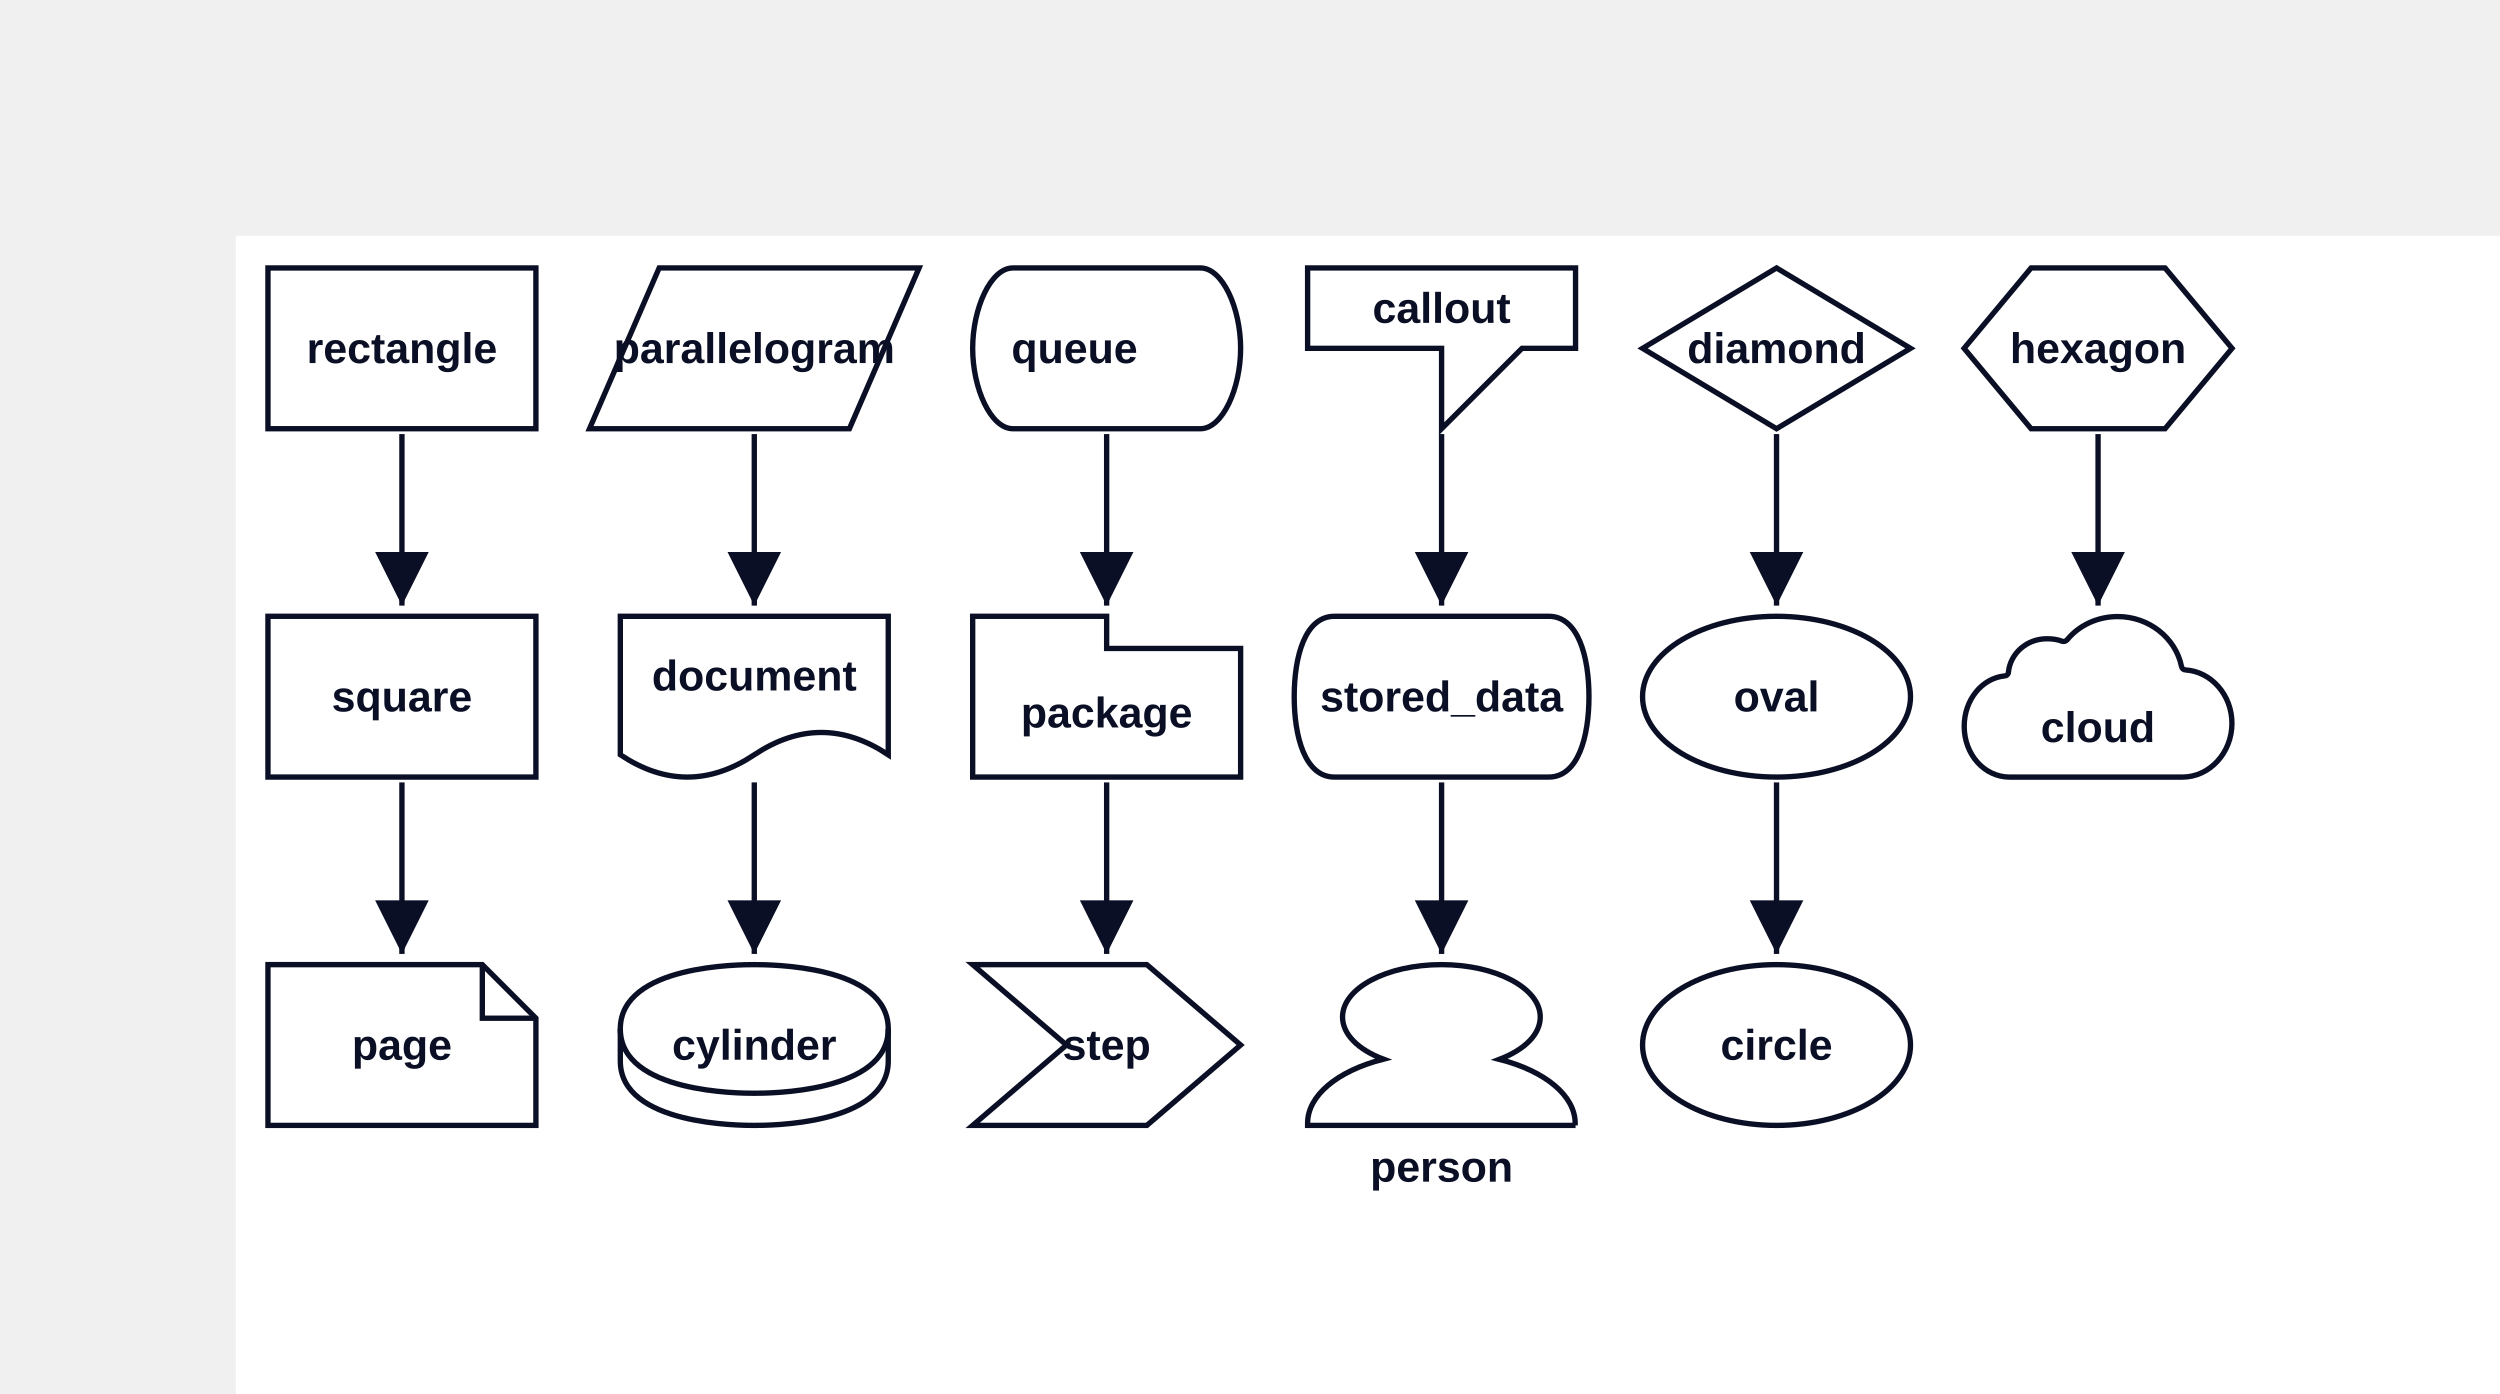
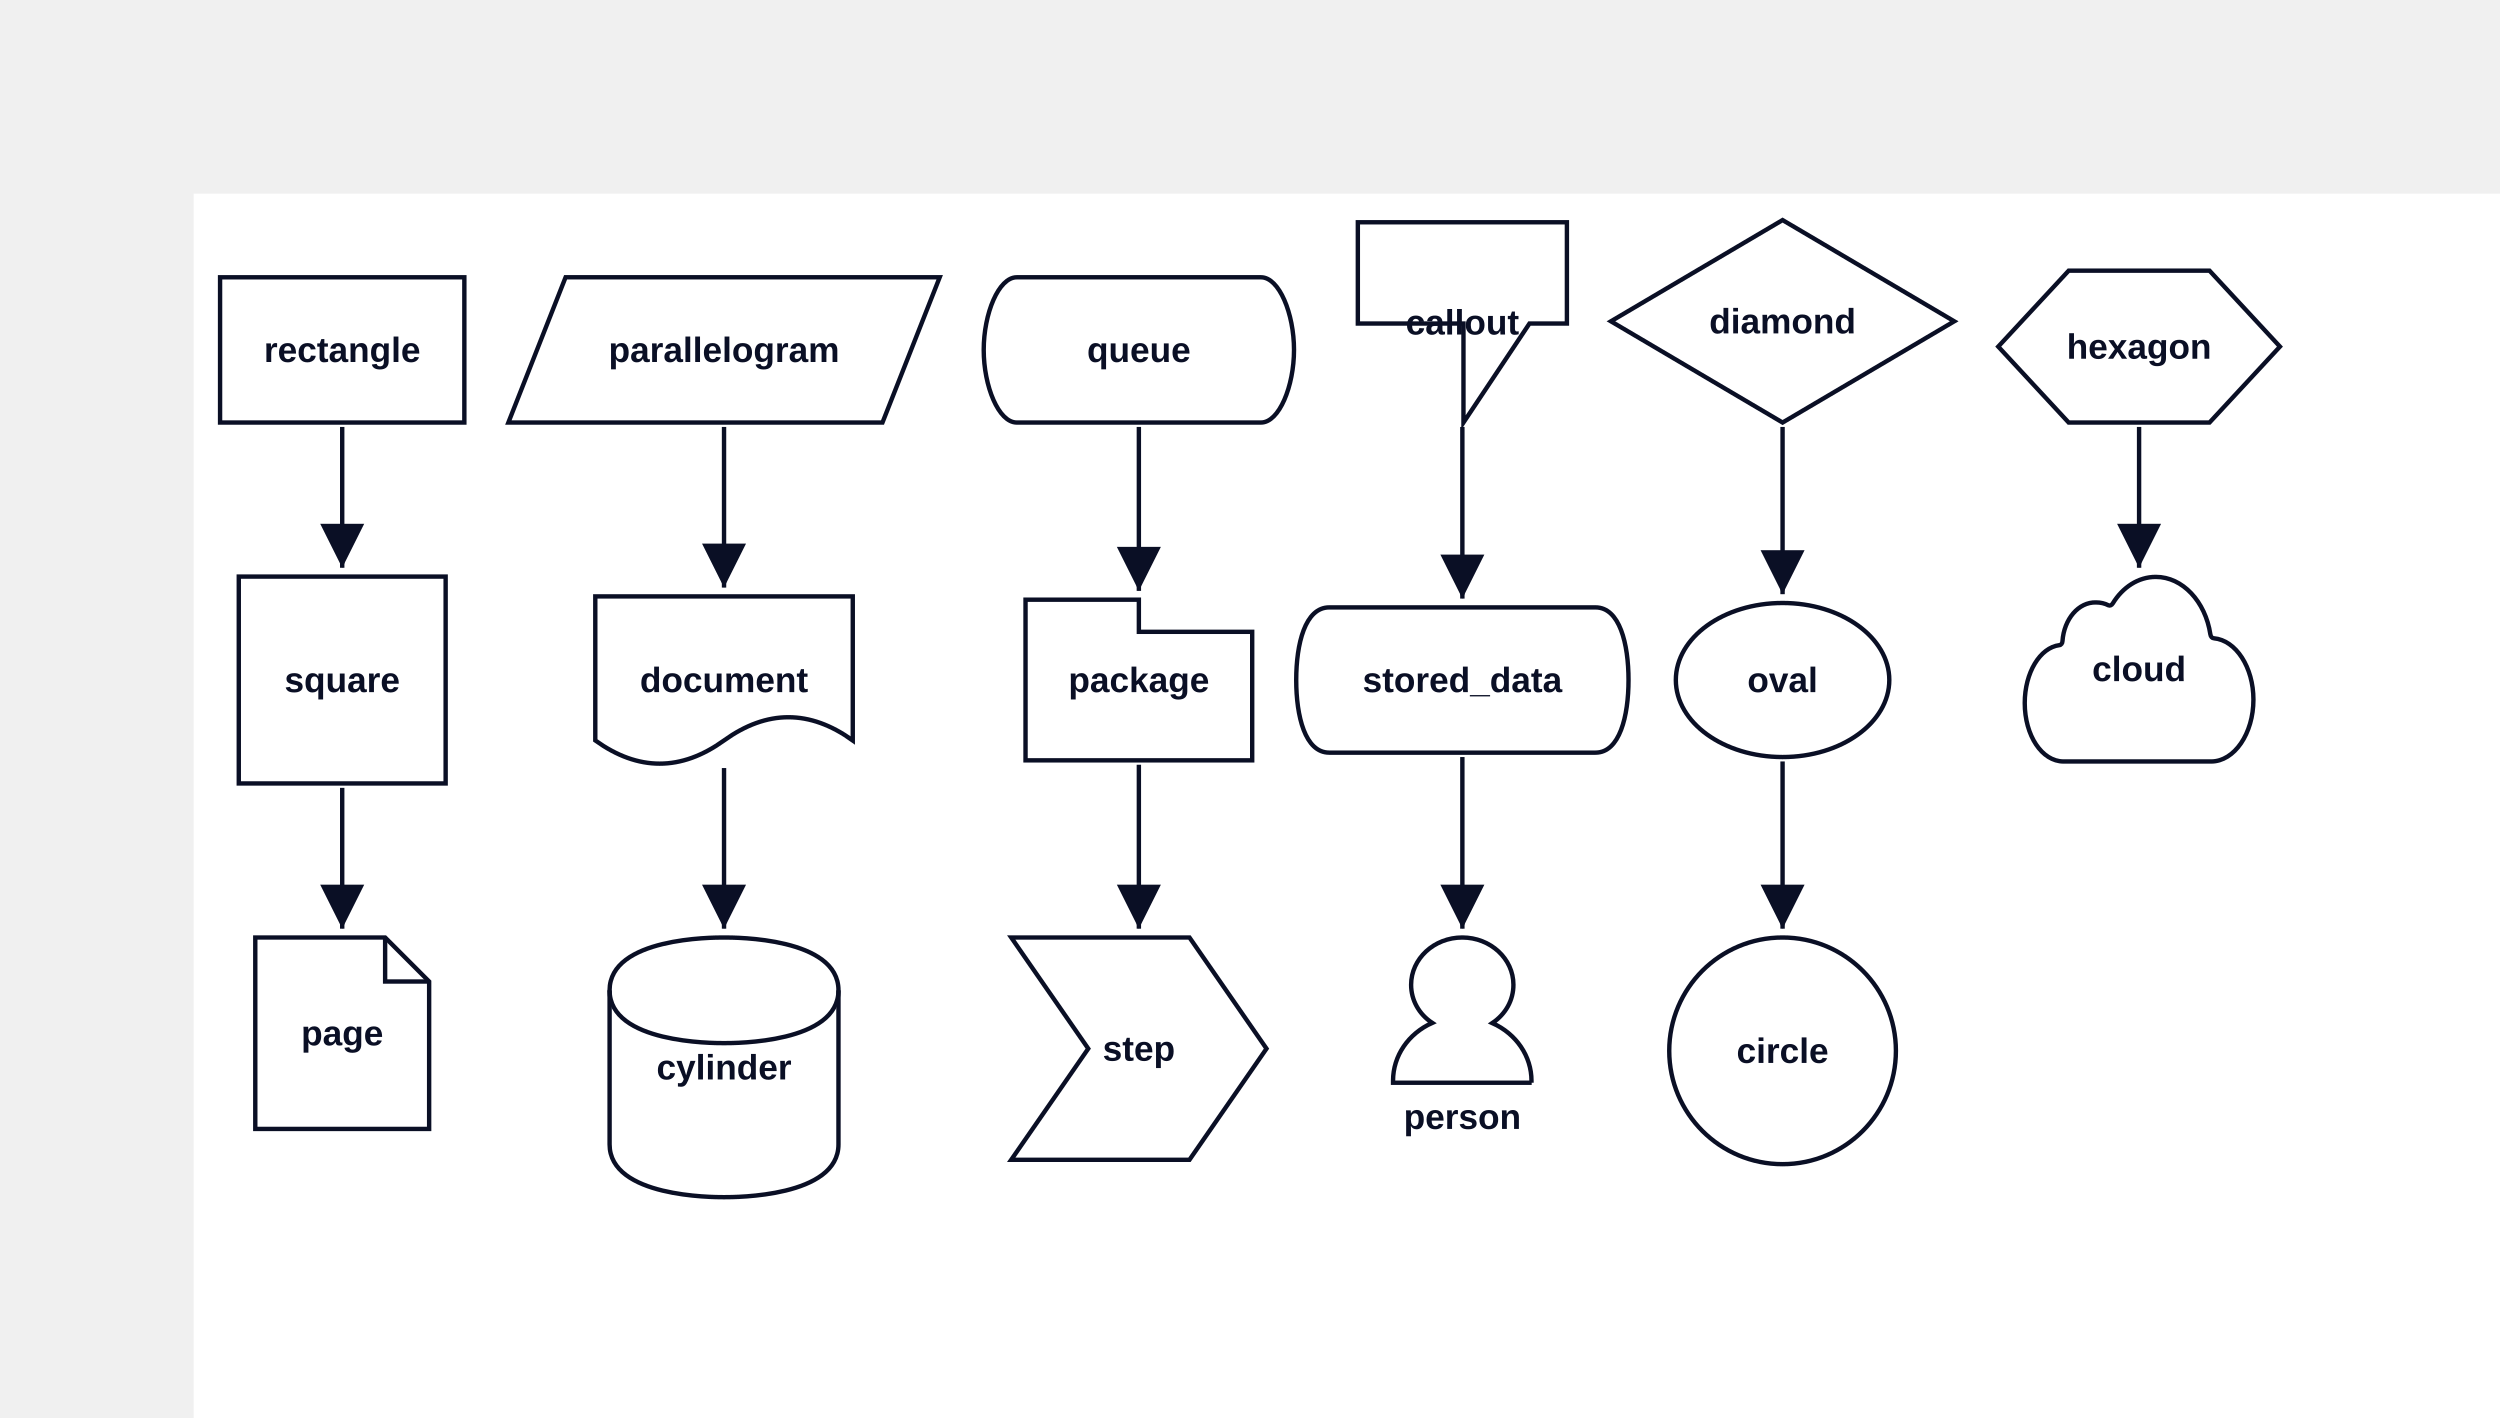
- <svg xmlns="http://www.w3.org/2000/svg" width="933" height="520" viewBox="-88 -88 933 520" data-d2-version="0.1.0">
+ <svg xmlns="http://www.w3.org/2000/svg" width="1136" height="644" viewBox="-88 -88 1136 644" data-d2-version="0.1.0">
  <defs>
    <marker id="arrow-triangle" markerWidth="10" markerHeight="10" refX="10" refY="5" orient="auto" markerUnits="strokeWidth">
      <path d="M0,0 L10,5 L0,10 Z" fill="#0A0F25" />
    </marker>
    <marker id="arrow-triangle-reverse" markerWidth="10" markerHeight="10" refX="0" refY="5" orient="auto" markerUnits="strokeWidth">
      <path d="M10,0 L0,5 L10,10 Z" fill="#0A0F25" />
    </marker>
    <marker id="arrow-diamond" markerWidth="10" markerHeight="10" refX="10" refY="5" orient="auto" markerUnits="strokeWidth">
      <path d="M0,5 L5,0 L10,5 L5,10 Z" fill="#0A0F25" />
    </marker>
    <marker id="arrow-diamond-reverse" markerWidth="10" markerHeight="10" refX="0" refY="5" orient="auto" markerUnits="strokeWidth">
      <path d="M0,5 L5,0 L10,5 L5,10 Z" fill="#0A0F25" />
    </marker>
    <marker id="arrow-circle" markerWidth="10" markerHeight="10" refX="6" refY="5" orient="auto" markerUnits="strokeWidth">
      <circle cx="5" cy="5" r="4" fill="#0A0F25" />
    </marker>
    <marker id="arrow-circle-reverse" markerWidth="10" markerHeight="10" refX="4" refY="5" orient="auto" markerUnits="strokeWidth">
      <circle cx="5" cy="5" r="4" fill="#0A0F25" />
    </marker>
    <marker id="arrow-cf-one" markerWidth="10" markerHeight="10" refX="10" refY="5" orient="auto" markerUnits="strokeWidth">
      <line x1="10" y1="0" x2="10" y2="10" stroke="#0A0F25" stroke-width="2" />
    </marker>
    <marker id="arrow-cf-one-reverse" markerWidth="10" markerHeight="10" refX="0" refY="5" orient="auto" markerUnits="strokeWidth">
      <line x1="0" y1="0" x2="0" y2="10" stroke="#0A0F25" stroke-width="2" />
    </marker>
    <marker id="arrow-cf-many" markerWidth="10" markerHeight="10" refX="10" refY="5" orient="auto" markerUnits="strokeWidth">
      <path d="M0,5 L10,0 M0,5 L10,5 M0,5 L10,10" stroke="#0A0F25" stroke-width="2" fill="none" />
    </marker>
    <marker id="arrow-cf-many-reverse" markerWidth="10" markerHeight="10" refX="0" refY="5" orient="auto" markerUnits="strokeWidth">
      <path d="M10,5 L0,0 M10,5 L0,5 M10,5 L0,10" stroke="#0A0F25" stroke-width="2" fill="none" />
    </marker>
    <marker id="arrow-cf-one-required" markerWidth="10" markerHeight="10" refX="10" refY="5" orient="auto" markerUnits="strokeWidth">
      <line x1="10" y1="0" x2="10" y2="10" stroke="#0A0F25" stroke-width="2" />
      <line x1="7" y1="0" x2="7" y2="10" stroke="#0A0F25" stroke-width="2" />
    </marker>
    <marker id="arrow-cf-one-required-reverse" markerWidth="10" markerHeight="10" refX="0" refY="5" orient="auto" markerUnits="strokeWidth">
      <line x1="0" y1="0" x2="0" y2="10" stroke="#0A0F25" stroke-width="2" />
      <line x1="3" y1="0" x2="3" y2="10" stroke="#0A0F25" stroke-width="2" />
    </marker>
    <marker id="arrow-cf-many-required" markerWidth="10" markerHeight="10" refX="10" refY="5" orient="auto" markerUnits="strokeWidth">
      <path d="M0,5 L10,0 M0,5 L10,5 M0,5 L10,10" stroke="#0A0F25" stroke-width="2" fill="none" />
      <line x1="3" y1="0" x2="3" y2="10" stroke="#0A0F25" stroke-width="2" />
    </marker>
    <marker id="arrow-cf-many-required-reverse" markerWidth="10" markerHeight="10" refX="0" refY="5" orient="auto" markerUnits="strokeWidth">
      <path d="M10,5 L0,0 M10,5 L0,5 M10,5 L0,10" stroke="#0A0F25" stroke-width="2" fill="none" />
      <line x1="7" y1="0" x2="7" y2="10" stroke="#0A0F25" stroke-width="2" />
    </marker>
    <marker id="arrow-cf-one-optional" markerWidth="10" markerHeight="10" refX="10" refY="5" orient="auto" markerUnits="strokeWidth">
      <line x1="10" y1="0" x2="10" y2="10" stroke="#0A0F25" stroke-width="2" />
      <circle cx="7" cy="5" r="2" stroke="#0A0F25" stroke-width="2" fill="white" />
    </marker>
    <marker id="arrow-cf-one-optional-reverse" markerWidth="10" markerHeight="10" refX="0" refY="5" orient="auto" markerUnits="strokeWidth">
      <line x1="0" y1="0" x2="0" y2="10" stroke="#0A0F25" stroke-width="2" />
      <circle cx="3" cy="5" r="2" stroke="#0A0F25" stroke-width="2" fill="white" />
    </marker>
    <marker id="arrow-cf-many-optional" markerWidth="10" markerHeight="10" refX="10" refY="5" orient="auto" markerUnits="strokeWidth">
      <path d="M0,5 L10,0 M0,5 L10,5 M0,5 L10,10" stroke="#0A0F25" stroke-width="2" fill="none" />
      <circle cx="3" cy="5" r="2" stroke="#0A0F25" stroke-width="2" fill="white" />
    </marker>
    <marker id="arrow-cf-many-optional-reverse" markerWidth="10" markerHeight="10" refX="0" refY="5" orient="auto" markerUnits="strokeWidth">
      <path d="M10,5 L0,0 M10,5 L0,5 M10,5 L0,10" stroke="#0A0F25" stroke-width="2" fill="none" />
      <circle cx="7" cy="5" r="2" stroke="#0A0F25" stroke-width="2" fill="white" />
    </marker>
    <marker id="arrow-line" markerWidth="10" markerHeight="10" refX="10" refY="5" orient="auto" markerUnits="strokeWidth">
      <line x1="10" y1="0" x2="10" y2="10" stroke="#0A0F25" stroke-width="2" />
    </marker>
    <marker id="arrow-line-reverse" markerWidth="10" markerHeight="10" refX="0" refY="5" orient="auto" markerUnits="strokeWidth">
      <line x1="0" y1="0" x2="0" y2="10" stroke="#0A0F25" stroke-width="2" />
    </marker>
    <marker id="arrow-open" markerWidth="10" markerHeight="10" refX="10" refY="5" orient="auto" markerUnits="strokeWidth">
      <path d="M0,0 L10,5 L0,10" stroke="#0A0F25" stroke-width="2" fill="none" />
    </marker>
    <marker id="arrow-open-reverse" markerWidth="10" markerHeight="10" refX="0" refY="5" orient="auto" markerUnits="strokeWidth">
      <path d="M10,0 L0,5 L10,10" stroke="#0A0F25" stroke-width="2" fill="none" />
    </marker>
    <marker id="arrow" markerWidth="10" markerHeight="10" refX="10" refY="5" orient="auto" markerUnits="strokeWidth">
      <path d="M0,0 L10,5 L0,10 Z" fill="#0A0F25" />
    </marker>
    <marker id="arrow-reverse" markerWidth="10" markerHeight="10" refX="0" refY="5" orient="auto" markerUnits="strokeWidth">
      <path d="M10,0 L0,5 L10,10 Z" fill="#0A0F25" />
    </marker>
  </defs>
  <rect width="100%" height="100%" fill="#FFFFFF" />
  <g id="base-layer">
-     <rect x="12" y="12" width="100" height="60" fill="#FFFFFF" stroke="#0A0F25" stroke-width="2" rx="0" ry="0" />
-     <rect x="12" y="142" width="100" height="60" fill="#FFFFFF" stroke="#0A0F25" stroke-width="2" rx="0" ry="0" />
-     <path d="M 12 272 L 92 272 L 112 292 L 112 332 L 12 332 Z" fill="#FFFFFF" stroke="#0A0F25" stroke-width="2" />
-     <path d="M 92 272 L 92 292 L 112 292" fill="none" stroke="#0A0F25" stroke-width="2" />
-     <polygon points="158,12 255,12 229,72 132,72" fill="#FFFFFF" stroke="#0A0F25" stroke-width="2" />
-     <path d="M 143.5 193.678 L 143.5 142 L 243.5 142 L 243.5 193.678 C 226.833 182.581 210.167 182.581 193.5 193.678 C 176.833 204.774 160.167 204.774 143.5 193.678 Z" fill="#FFFFFF" stroke="#0A0F25" stroke-width="2" />
-     <path d="M 143.5 296 C 143.5 272 188.5 272 193.5 272 C 198.5 272 243.5 272 243.5 296 L 243.5 308 C 243.5 332 198.5 332 193.5 332 C 188.5 332 143.5 332 143.5 308 L 143.5 296 Z" fill="#FFFFFF" stroke="#0A0F25" stroke-width="2" />
-     <ellipse cx="193.5" cy="296" rx="50" ry="24" fill="none" stroke="none" stroke-width="0" />
-     <path d="M 143.5 296 C 143.5 320 188.5 320 193.5 320 C 198.5 320 243.5 320 243.5 296" fill="none" stroke="#0A0F25" stroke-width="2" />
-     <path d="M 290 12 L 360 12 C 368.25 12 375 27 375 42 C 375 57 368.25 72 360 72 L 290 72 C 281.75 72 275 57 275 42 C 275 27 281.75 12 290 12 Z" fill="#FFFFFF" stroke="#0A0F25" stroke-width="2" />
-     <path d="M 275 142 L 325 142 L 325 154 L 375 154 L 375 202 L 275 202 Z" fill="#FFFFFF" stroke="#0A0F25" stroke-width="2" />
-     <polygon points="275,272 340,272 375,302 340,332 275,332 310,302" fill="#FFFFFF" stroke="#0A0F25" stroke-width="2" />
-     <path d="M 400 12 L 400 42 L 450 42 L 450 72 L 480 42 L 500 42 L 500 12 L 400 12 Z" fill="#FFFFFF" stroke="#0A0F25" stroke-width="2" />
-     <path d="M 410 142 L 490 142 C 500.95 142 505 157 505 172 C 505 187 500.95 202 490 202 L 410 202 C 399.05 202 395 187 395 172 C 395 157 399.05 142 410 142 Z" fill="#FFFFFF" stroke="#0A0F25" stroke-width="2" />
-     <path d="M 500 332 H 400 v -0.853 c 0 -10.233 10.981 -19.457 28.258 -23.876 C 418.741 303.705 413.031 297.891 413.031 291.535 C 413.031 280.76 429.575 272 449.927 272 c 20.351 0 36.896 8.76 36.896 19.535 c 0 6.357 -5.564 12.093 -15.227 15.814 c 17.277 4.419 28.258 13.643 28.258 23.876 v 0.775 Z" fill="#FFFFFF" stroke="#0A0F25" stroke-width="2" />
-     <polygon points="575,12 625,42 575,72 525,42" fill="#FFFFFF" stroke="#0A0F25" stroke-width="2" />
-     <ellipse cx="575" cy="172" rx="50" ry="30" fill="#FFFFFF" stroke="#0A0F25" stroke-width="2" />
-     <ellipse cx="575" cy="302" rx="50" ry="30" fill="#FFFFFF" stroke="#0A0F25" stroke-width="2" />
-     <polygon points="670,12 720,12 745,42 720,72 670,72 645,42" fill="#FFFFFF" stroke="#0A0F25" stroke-width="2" />
-     <path d="M 661.527 162.975 C 661.527 163.613 660.861 164.25 660.194 164.25 C 651.701 165.046 645.04 173.173 645.04 183.052 C 645.04 193.568 652.534 202.013 662.026 202.013 H 726.475 C 736.633 202.013 744.96 192.93 744.96 181.936 C 744.96 171.42 737.299 162.656 727.641 162.019 C 726.974 162.019 726.308 161.541 726.142 160.744 C 723.977 150.069 713.985 142.102 702.328 142.102 C 694.667 142.102 687.839 145.448 683.509 150.706 C 683.01 151.344 682.177 151.503 681.677 151.344 C 680.012 150.706 678.18 150.388 676.182 150.388 C 668.521 150.228 662.193 155.805 661.527 162.975 Z" fill="#FFFFFF" stroke="#0A0F25" stroke-width="2" />
-     <path d="M 62 74 C 62 99.6 62 112.4 62 138" fill="none" stroke="#0A0F25" stroke-width="2" marker-end="url(#arrow-triangle)" />
-     <path d="M 62 204 C 62 229.6 62 242.4 62 268" fill="none" stroke="#0A0F25" stroke-width="2" marker-end="url(#arrow-triangle)" />
-     <path d="M 193.5 74 C 193.5 99.6 193.5 112.4 193.5 138" fill="none" stroke="#0A0F25" stroke-width="2" marker-end="url(#arrow-triangle)" />
-     <path d="M 193.5 204 C 193.5 229.6 193.5 242.4 193.5 268" fill="none" stroke="#0A0F25" stroke-width="2" marker-end="url(#arrow-triangle)" />
-     <path d="M 325 74 C 325 99.6 325 112.4 325 138" fill="none" stroke="#0A0F25" stroke-width="2" marker-end="url(#arrow-triangle)" />
-     <path d="M 325 204 C 325 229.6 325 242.4 325 268" fill="none" stroke="#0A0F25" stroke-width="2" marker-end="url(#arrow-triangle)" />
-     <path d="M 450 74 C 450 99.6 450 112.4 450 138" fill="none" stroke="#0A0F25" stroke-width="2" marker-end="url(#arrow-triangle)" />
-     <path d="M 450 204 C 450 229.6 450 242.4 450 268" fill="none" stroke="#0A0F25" stroke-width="2" marker-end="url(#arrow-triangle)" />
-     <path d="M 575 74 C 575 99.6 575 112.4 575 138" fill="none" stroke="#0A0F25" stroke-width="2" marker-end="url(#arrow-triangle)" />
-     <path d="M 575 204 C 575 229.6 575 242.4 575 268" fill="none" stroke="#0A0F25" stroke-width="2" marker-end="url(#arrow-triangle)" />
-     <path d="M 695 74 C 695 99.6 695 112.4 695 138" fill="none" stroke="#0A0F25" stroke-width="2" marker-end="url(#arrow-triangle)" />
-     <text x="62" y="47.5" text-anchor="middle" dominant-baseline="alphabetic" font-family="Arial, sans-serif" font-size="16" style="fill: #0A0F25; font-weight: 700">rectangle</text>
-     <text x="62" y="177.5" text-anchor="middle" dominant-baseline="alphabetic" font-family="Arial, sans-serif" font-size="16" style="fill: #0A0F25; font-weight: 700">square</text>
-     <text x="62" y="307.5" text-anchor="middle" dominant-baseline="alphabetic" font-family="Arial, sans-serif" font-size="16" style="fill: #0A0F25; font-weight: 700">page</text>
-     <text x="193.5" y="47.5" text-anchor="middle" dominant-baseline="alphabetic" font-family="Arial, sans-serif" font-size="16" style="fill: #0A0F25; font-weight: 700">parallelogram</text>
-     <text x="193.5" y="169.693" text-anchor="middle" dominant-baseline="alphabetic" font-family="Arial, sans-serif" font-size="16" style="fill: #0A0F25; font-weight: 700">document</text>
-     <text x="193.5" y="307.5" text-anchor="middle" dominant-baseline="alphabetic" font-family="Arial, sans-serif" font-size="16" style="fill: #0A0F25; font-weight: 700">cylinder</text>
-     <text x="313" y="47.5" text-anchor="middle" dominant-baseline="alphabetic" font-family="Arial, sans-serif" font-size="16" style="fill: #0A0F25; font-weight: 700">queue</text>
-     <text x="325" y="183.5" text-anchor="middle" dominant-baseline="alphabetic" font-family="Arial, sans-serif" font-size="16" style="fill: #0A0F25; font-weight: 700">package</text>
-     <text x="325" y="307.5" text-anchor="middle" dominant-baseline="alphabetic" font-family="Arial, sans-serif" font-size="16" style="fill: #0A0F25; font-weight: 700">step</text>
-     <text x="450" y="32.5" text-anchor="middle" dominant-baseline="alphabetic" font-family="Arial, sans-serif" font-size="16" style="fill: #0A0F25; font-weight: 700">callout</text>
-     <text x="450" y="177.5" text-anchor="middle" dominant-baseline="alphabetic" font-family="Arial, sans-serif" font-size="16" style="fill: #0A0F25; font-weight: 700">stored_data</text>
-     <text x="450" y="353" text-anchor="middle" dominant-baseline="alphabetic" font-family="Arial, sans-serif" font-size="16" style="fill: #0A0F25; font-weight: 700">person</text>
-     <text x="575" y="47.5" text-anchor="middle" dominant-baseline="alphabetic" font-family="Arial, sans-serif" font-size="16" style="fill: #0A0F25; font-weight: 700">diamond</text>
-     <text x="575" y="177.5" text-anchor="middle" dominant-baseline="alphabetic" font-family="Arial, sans-serif" font-size="16" style="fill: #0A0F25; font-weight: 700">oval</text>
-     <text x="575" y="307.5" text-anchor="middle" dominant-baseline="alphabetic" font-family="Arial, sans-serif" font-size="16" style="fill: #0A0F25; font-weight: 700">circle</text>
-     <text x="695" y="47.5" text-anchor="middle" dominant-baseline="alphabetic" font-family="Arial, sans-serif" font-size="16" style="fill: #0A0F25; font-weight: 700">hexagon</text>
-     <text x="694.95" y="188.94" text-anchor="middle" dominant-baseline="alphabetic" font-family="Arial, sans-serif" font-size="16" style="fill: #0A0F25; font-weight: 700">cloud</text>
+     <rect x="12" y="38" width="111" height="66" fill="#FFFFFF" stroke="#0A0F25" stroke-width="2" rx="0" ry="0" />
+     <rect x="20.5" y="174" width="94" height="94" fill="#FFFFFF" stroke="#0A0F25" stroke-width="2" rx="0" ry="0" />
+     <path d="M 28 338 L 87 338 L 107 358 L 107 425 L 28 425 Z" fill="#FFFFFF" stroke="#0A0F25" stroke-width="2" />
+     <path d="M 87 338 L 87 358 L 107 358" fill="none" stroke="#0A0F25" stroke-width="2" />
+     <polygon points="169,38 339,38 313,104 143,104" fill="#FFFFFF" stroke="#0A0F25" stroke-width="2" />
+     <path d="M 182.5 248.458 L 182.5 183 L 299.5 183 L 299.5 248.458 C 280 234.403 260.5 234.403 241 248.458 C 221.5 262.514 202 262.514 182.5 248.458 Z" fill="#FFFFFF" stroke="#0A0F25" stroke-width="2" />
+     <path d="M 189 362 C 189 338 235.8 338 241 338 C 246.2 338 293 338 293 362 L 293 432 C 293 456 246.2 456 241 456 C 235.8 456 189 456 189 432 L 189 362 Z" fill="#FFFFFF" stroke="#0A0F25" stroke-width="2" />
+     <ellipse cx="241" cy="362" rx="52" ry="24" fill="none" stroke="none" stroke-width="0" />
+     <path d="M 189 362 C 189 386 235.8 386 241 386 C 246.2 386 293 386 293 362" fill="none" stroke="#0A0F25" stroke-width="2" />
+     <path d="M 374 38 L 485 38 C 493.25 38 500 54.5 500 71 C 500 87.5 493.25 104 485 104 L 374 104 C 365.75 104 359 87.5 359 71 C 359 54.5 365.75 38 374 38 Z" fill="#FFFFFF" stroke="#0A0F25" stroke-width="2" />
+     <path d="M 378 184.5 L 429.5 184.5 L 429.5 199.1 L 481 199.1 L 481 257.5 L 378 257.5 Z" fill="#FFFFFF" stroke="#0A0F25" stroke-width="2" />
+     <polygon points="371.5,338 452.5,338 487.5,388.5 452.5,439 371.5,439 406.5,388.5" fill="#FFFFFF" stroke="#0A0F25" stroke-width="2" />
+     <path d="M 529 13 L 529 59 L 577 59 L 577 104 L 607 59 L 624 59 L 624 13 L 529 13 Z" fill="#FFFFFF" stroke="#0A0F25" stroke-width="2" />
+     <path d="M 516 188 L 637 188 C 647.95 188 652 204.5 652 221 C 652 237.5 647.95 254 637 254 L 516 254 C 505.05 254 501 237.5 501 221 C 501 204.5 505.05 188 516 188 Z" fill="#FFFFFF" stroke="#0A0F25" stroke-width="2" />
+     <path d="M 608 404 H 545 v -0.938 c 0 -11.256 6.918 -21.403 17.802 -26.264 C 556.807 372.876 553.209 366.481 553.209 359.488 C 553.209 347.636 563.633 338 576.454 338 c 12.821 0 23.245 9.636 23.245 21.488 c 0 6.992 -3.505 13.302 -9.593 17.395 c 10.884 4.86 17.802 15.008 17.802 26.264 v 0.853 Z" fill="#FFFFFF" stroke="#0A0F25" stroke-width="2" />
+     <polygon points="722,12 800,58 722,104 644,58" fill="#FFFFFF" stroke="#0A0F25" stroke-width="2" />
+     <ellipse cx="722" cy="221" rx="48.5" ry="35" fill="#FFFFFF" stroke="#0A0F25" stroke-width="2" />
+     <ellipse cx="722" cy="389.5" rx="51.5" ry="51.5" fill="#FFFFFF" stroke="#0A0F25" stroke-width="2" />
+     <polygon points="852,35 916,35 948,69.5 916,104 852,104 820,69.5" fill="#FFFFFF" stroke="#0A0F25" stroke-width="2" />
+     <path d="M 849.188 203.365 C 849.188 204.258 848.495 205.15 847.802 205.15 C 838.969 206.265 832.042 217.642 832.042 231.472 C 832.042 246.195 839.835 258.018 849.707 258.018 H 916.734 C 927.299 258.018 935.958 245.303 935.958 229.911 C 935.958 215.188 927.991 202.919 917.946 202.027 C 917.253 202.027 916.561 201.357 916.388 200.242 C 914.136 185.296 903.744 174.143 891.621 174.143 C 883.654 174.143 876.553 178.827 872.05 186.189 C 871.53 187.081 870.664 187.304 870.145 187.081 C 868.413 186.189 866.508 185.743 864.429 185.743 C 856.462 185.519 849.881 193.327 849.188 203.365 Z" fill="#FFFFFF" stroke="#0A0F25" stroke-width="2" />
+     <path d="M 67.5 106 L 67.5 170" fill="none" stroke="#0A0F25" stroke-width="2" marker-end="url(#arrow-triangle)" />
+     <path d="M 67.5 270 L 67.5 334" fill="none" stroke="#0A0F25" stroke-width="2" marker-end="url(#arrow-triangle)" />
+     <path d="M 241 106 L 241 179" fill="none" stroke="#0A0F25" stroke-width="2" marker-end="url(#arrow-triangle)" />
+     <path d="M 241 261 L 241 334" fill="none" stroke="#0A0F25" stroke-width="2" marker-end="url(#arrow-triangle)" />
+     <path d="M 429.5 106 L 429.5 180.5" fill="none" stroke="#0A0F25" stroke-width="2" marker-end="url(#arrow-triangle)" />
+     <path d="M 429.5 259.5 L 429.5 334" fill="none" stroke="#0A0F25" stroke-width="2" marker-end="url(#arrow-triangle)" />
+     <path d="M 576.5 106 L 576.5 184" fill="none" stroke="#0A0F25" stroke-width="2" marker-end="url(#arrow-triangle)" />
+     <path d="M 576.5 256 L 576.5 334" fill="none" stroke="#0A0F25" stroke-width="2" marker-end="url(#arrow-triangle)" />
+     <path d="M 722 106 L 722 182" fill="none" stroke="#0A0F25" stroke-width="2" marker-end="url(#arrow-triangle)" />
+     <path d="M 722 258 L 722 334" fill="none" stroke="#0A0F25" stroke-width="2" marker-end="url(#arrow-triangle)" />
+     <path d="M 884 106 L 884 170" fill="none" stroke="#0A0F25" stroke-width="2" marker-end="url(#arrow-triangle)" />
+     <text x="67.5" y="76.5" text-anchor="middle" dominant-baseline="alphabetic" font-family="Arial, sans-serif" font-size="16" style="fill: #0A0F25; font-weight: 700">rectangle</text>
+     <text x="67.5" y="226.5" text-anchor="middle" dominant-baseline="alphabetic" font-family="Arial, sans-serif" font-size="16" style="fill: #0A0F25; font-weight: 700">square</text>
+     <text x="67.5" y="387" text-anchor="middle" dominant-baseline="alphabetic" font-family="Arial, sans-serif" font-size="16" style="fill: #0A0F25; font-weight: 700">page</text>
+     <text x="241" y="76.5" text-anchor="middle" dominant-baseline="alphabetic" font-family="Arial, sans-serif" font-size="16" style="fill: #0A0F25; font-weight: 700">parallelogram</text>
+     <text x="241" y="226.5" text-anchor="middle" dominant-baseline="alphabetic" font-family="Arial, sans-serif" font-size="16" style="fill: #0A0F25; font-weight: 700">document</text>
+     <text x="241" y="402.5" text-anchor="middle" dominant-baseline="alphabetic" font-family="Arial, sans-serif" font-size="16" style="fill: #0A0F25; font-weight: 700">cylinder</text>
+     <text x="429.5" y="76.5" text-anchor="middle" dominant-baseline="alphabetic" font-family="Arial, sans-serif" font-size="16" style="fill: #0A0F25; font-weight: 700">queue</text>
+     <text x="429.5" y="226.5" text-anchor="middle" dominant-baseline="alphabetic" font-family="Arial, sans-serif" font-size="16" style="fill: #0A0F25; font-weight: 700">package</text>
+     <text x="429.5" y="394" text-anchor="middle" dominant-baseline="alphabetic" font-family="Arial, sans-serif" font-size="16" style="fill: #0A0F25; font-weight: 700">step</text>
+     <text x="576.5" y="64" text-anchor="middle" dominant-baseline="alphabetic" font-family="Arial, sans-serif" font-size="16" style="fill: #0A0F25; font-weight: 700">callout</text>
+     <text x="576.5" y="226.5" text-anchor="middle" dominant-baseline="alphabetic" font-family="Arial, sans-serif" font-size="16" style="fill: #0A0F25; font-weight: 700">stored_data</text>
+     <text x="576.5" y="425" text-anchor="middle" dominant-baseline="alphabetic" font-family="Arial, sans-serif" font-size="16" style="fill: #0A0F25; font-weight: 700">person</text>
+     <text x="722" y="63.5" text-anchor="middle" dominant-baseline="alphabetic" font-family="Arial, sans-serif" font-size="16" style="fill: #0A0F25; font-weight: 700">diamond</text>
+     <text x="722" y="226.5" text-anchor="middle" dominant-baseline="alphabetic" font-family="Arial, sans-serif" font-size="16" style="fill: #0A0F25; font-weight: 700">oval</text>
+     <text x="722" y="395" text-anchor="middle" dominant-baseline="alphabetic" font-family="Arial, sans-serif" font-size="16" style="fill: #0A0F25; font-weight: 700">circle</text>
+     <text x="884" y="75" text-anchor="middle" dominant-baseline="alphabetic" font-family="Arial, sans-serif" font-size="16" style="fill: #0A0F25; font-weight: 700">hexagon</text>
+     <text x="884" y="221.5" text-anchor="middle" dominant-baseline="alphabetic" font-family="Arial, sans-serif" font-size="16" style="fill: #0A0F25; font-weight: 700">cloud</text>
  </g>
</svg>
